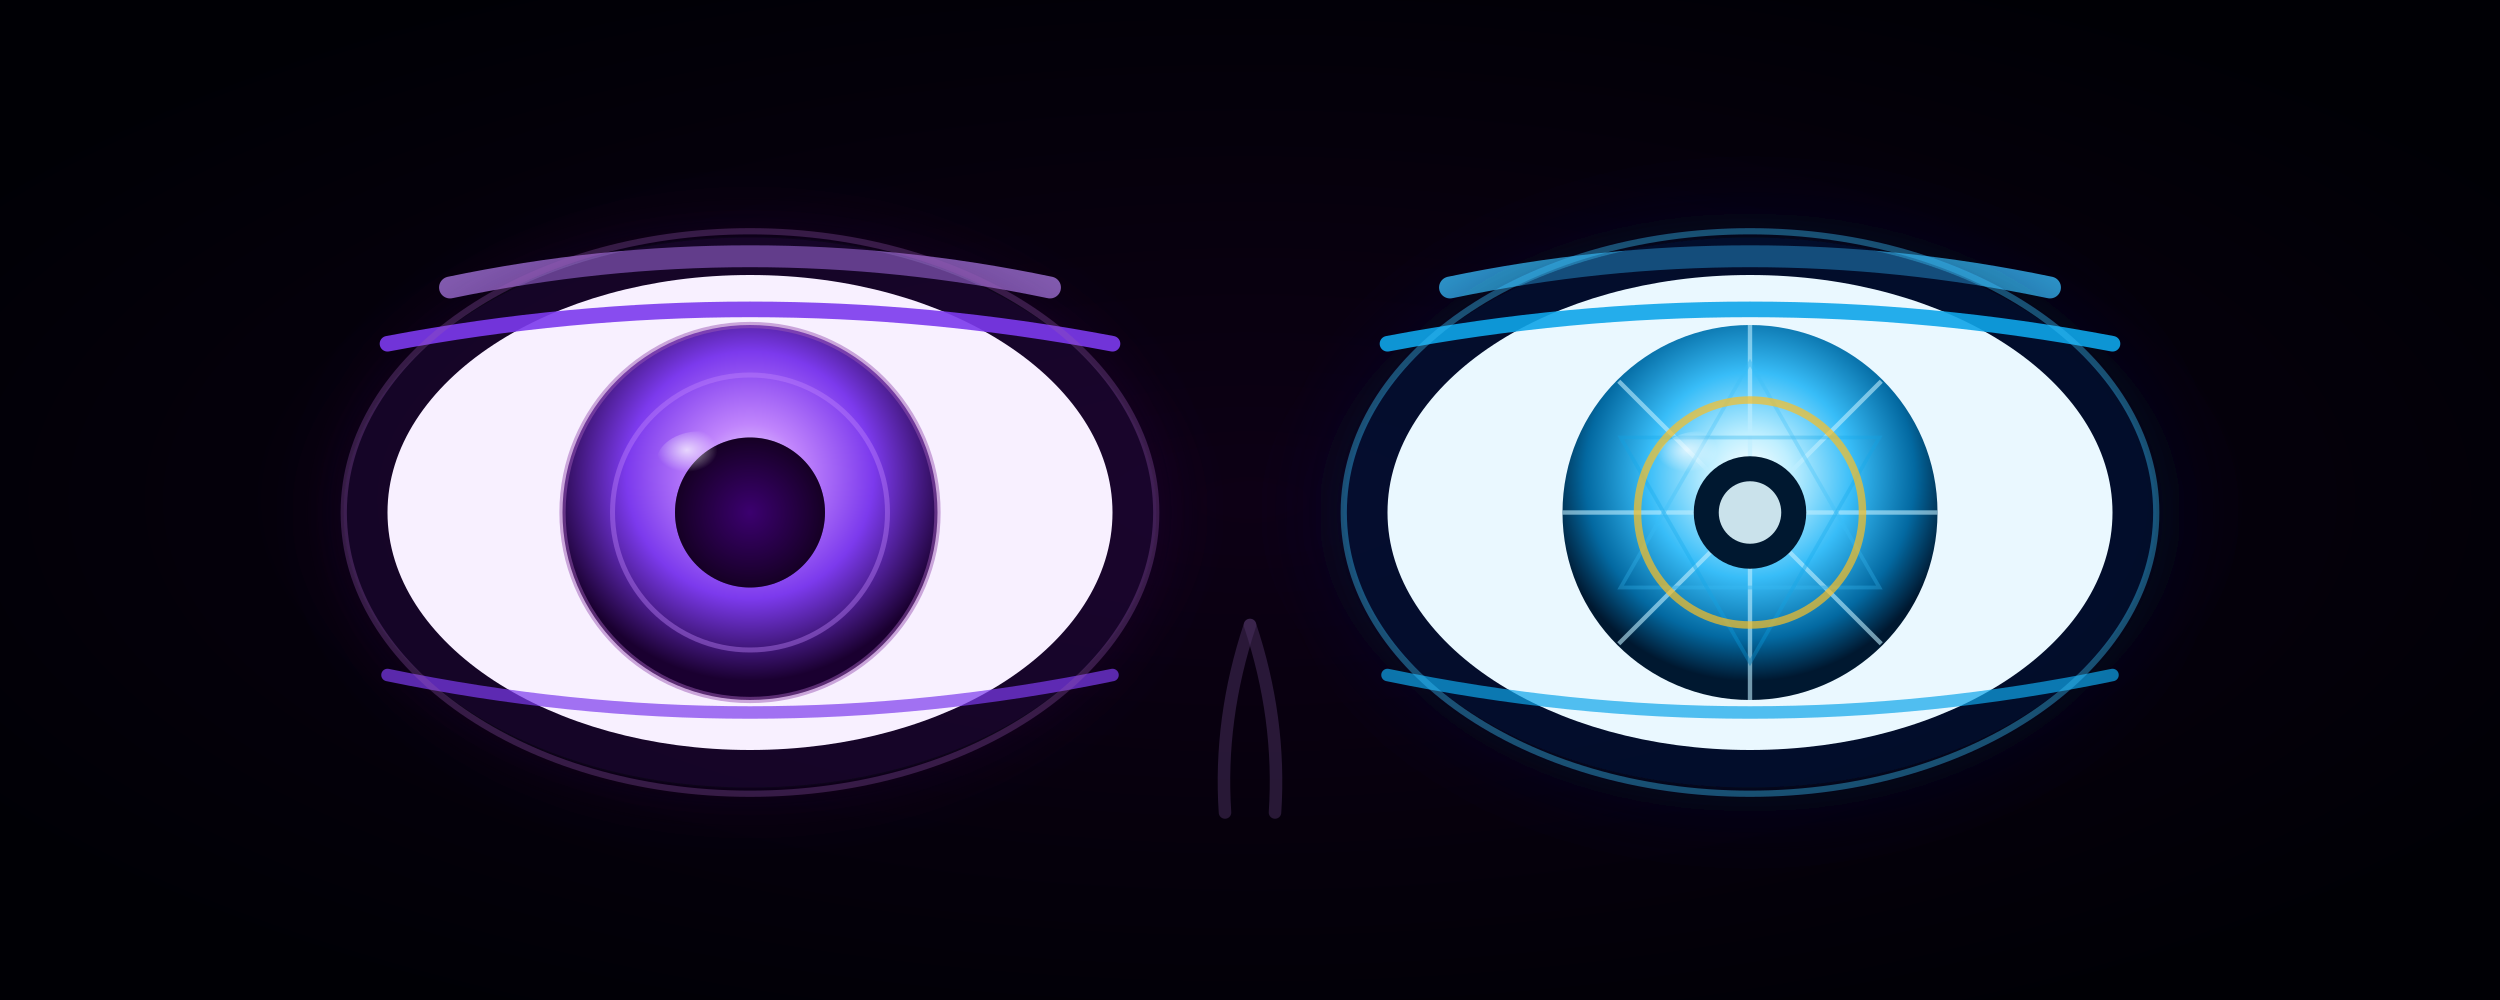
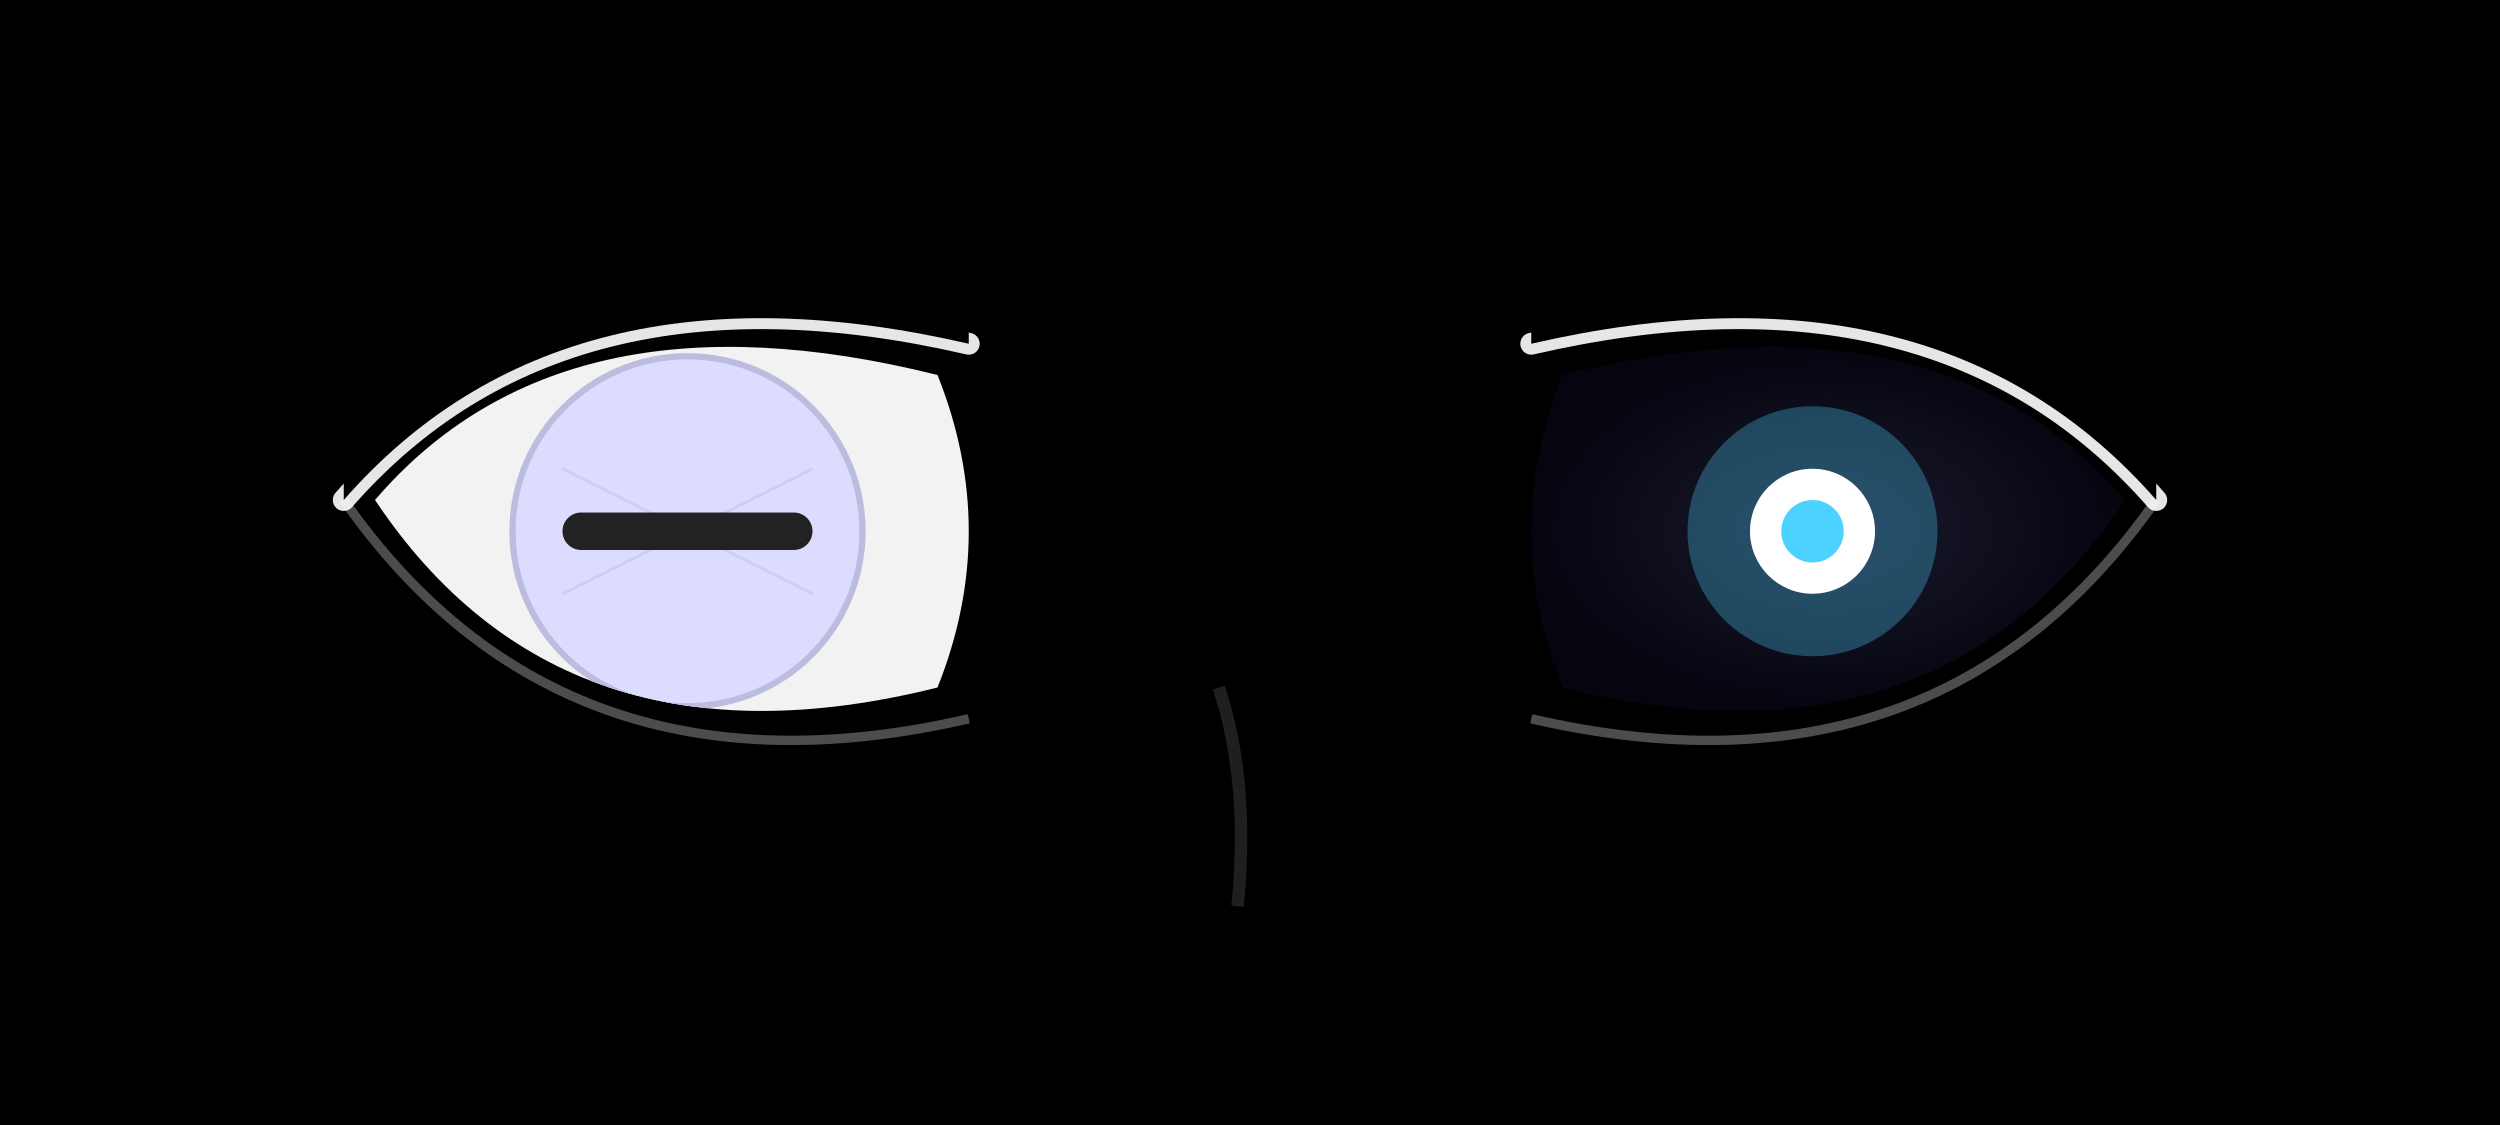
- <svg xmlns="http://www.w3.org/2000/svg" viewBox="0 0 400 160" width="400" height="160" role="img" aria-labelledby="logo-title logo-desc">
-   <style>
-     @media (prefers-reduced-motion: reduce) { * { animation: none !important; } }
-   </style>
+ <svg xmlns="http://www.w3.org/2000/svg" viewBox="0 0 400 180" width="400" height="180">
  <defs>
-     <radialGradient id="bgGrad" cx="50%" cy="50%" r="60%">
-       <stop offset="0%" stop-color="#0d0015" />
-       <stop offset="100%" stop-color="#000005" />
+     <clipPath id="leftClip">
+       <path d="M60,80 Q90,45 150,60 Q160,85 150,110 Q90,125 60,80" />
+     </clipPath>
+     <clipPath id="rightClip">
+       <path d="M340,80 Q310,45 250,60 Q240,85 250,110 Q310,125 340,80" />
+     </clipPath>
+     <radialGradient id="joganSclera" cx="50%" cy="50%" r="50%">
+       <stop offset="0%" stop-color="#1a1a2e" />
+       <stop offset="100%" stop-color="#050510" />
    </radialGradient>
-     <radialGradient id="sageIris" cx="50%" cy="40%" r="55%">
-       <stop offset="0%" stop-color="#f0e0ff" />
-       <stop offset="25%" stop-color="#c084fc" />
-       <stop offset="60%" stop-color="#7c3aed" />
-       <stop offset="100%" stop-color="#1a0030" />
-     </radialGradient>
-     <radialGradient id="sagePupil" cx="50%" cy="50%" r="50%">
-       <stop offset="0%" stop-color="#3b0070" />
-       <stop offset="100%" stop-color="#050005" />
-     </radialGradient>
-     <radialGradient id="fusionIris" cx="50%" cy="40%" r="55%">
-       <stop offset="0%" stop-color="#ffffff" />
-       <stop offset="20%" stop-color="#bfefff" />
-       <stop offset="50%" stop-color="#38bdf8" />
-       <stop offset="80%" stop-color="#0369a1" />
-       <stop offset="100%" stop-color="#001830" />
-     </radialGradient>
-     <filter id="sageGlow" x="-30%" y="-30%" width="160%" height="160%">
-       <feGaussianBlur stdDeviation="6" result="blur" />
-       <feMerge>
-         <feMergeNode in="blur" />
-         <feMergeNode in="SourceGraphic" />
-       </feMerge>
-     </filter>
-     <filter id="fusionGlow" x="-30%" y="-30%" width="160%" height="160%">
-       <feGaussianBlur stdDeviation="8" result="blur" />
-       <feMerge>
-         <feMergeNode in="blur" />
-         <feMergeNode in="SourceGraphic" />
-       </feMerge>
-     </filter>
-     <radialGradient id="highlight" cx="35%" cy="30%" r="35%">
-       <stop offset="0%" stop-color="rgba(255,255,255,0.7)" />
-       <stop offset="100%" stop-color="rgba(255,255,255,0)" />
-     </radialGradient>
-     <clipPath id="leftEyeClip">
-       <ellipse cx="120" cy="82" rx="58" ry="38" />
-     </clipPath>
-     <clipPath id="rightEyeClip">
-       <ellipse cx="280" cy="82" rx="58" ry="38" />
-     </clipPath>
  </defs>
-   <rect width="400" height="160" fill="url(#bgGrad)" />
-   <path d="M72,46 Q120,36 168,46" stroke="#9b6ecf" stroke-width="3.5" fill="none" stroke-linecap="round" opacity="0.85" />
-   <ellipse cx="120" cy="82" rx="65" ry="44" fill="#2d0a50" filter="url(#sageGlow)" opacity="0.4" />
-   <ellipse cx="120" cy="82" rx="58" ry="38" fill="#f8f0ff" />
-   <g clip-path="url(#leftEyeClip)">
-     <ellipse cx="120" cy="82" rx="30" ry="30" fill="url(#sageIris)" />
-     <ellipse cx="120" cy="82" rx="30" ry="30" fill="none" stroke="#9b59b6" stroke-width="1" opacity="0.5" />
-     <ellipse cx="120" cy="82" rx="22" ry="22" fill="none" stroke="#c084fc" stroke-width="0.8" opacity="0.4" />
-     <ellipse cx="120" cy="82" rx="12" ry="12" fill="url(#sagePupil)" />
-     <ellipse cx="120" cy="82" rx="12" ry="12" fill="#3b0070" opacity="0.3">
-       <animate attributeName="rx" values="12;13.5;12" dur="3s" repeatCount="indefinite" />
-       <animate attributeName="ry" values="12;13.5;12" dur="3s" repeatCount="indefinite" />
-     </ellipse>
-     <ellipse cx="112" cy="74" rx="7" ry="5" fill="url(#highlight)" />
-   </g>
-   <g>
-     <path fill="#0d0015">
-       <animate attributeName="d" values="M62,55 Q120,44 178,55 Q178,50 120,48 Q62,50 62,55;                 M62,55 Q120,44 178,55 Q178,50 120,48 Q62,50 62,55;                 M62,82 Q120,44 178,82 Q178,50 120,48 Q62,50 62,82;                 M62,82 Q120,44 178,82 Q178,50 120,48 Q62,50 62,82;                 M62,55 Q120,44 178,55 Q178,50 120,48 Q62,50 62,55" keyTimes="0;0.3;0.38;0.46;0.54" dur="6s" repeatCount="indefinite" calcMode="spline" keySplines="0.4 0 0.6 1;0.4 0 0.6 1;0.4 0 0.6 1;0.4 0 0.6 1" />
+   <rect width="400" height="180" fill="#000" />
+   <g id="left-eye">
+     <path d="M60,80 Q90,45 150,60 Q160,85 150,110 Q90,125 60,80" fill="#f2f2f2" />
+     <g clip-path="url(#leftClip)">
+       <g id="left-pupil-move">
+         <circle cx="110" cy="85" r="28" fill="#dcdcfe" stroke="#bcbcde" stroke-width="1" />
+         <path d="M90,75 L130,95 M90,95 L130,75" stroke="#bcbcde" stroke-width="0.5" opacity="0.4" />
+         <rect x="90" y="82" width="40" height="6" rx="3" fill="#222" />
+         <animateTransform attributeName="transform" type="translate" values="0,0; -12,0; 12,5; 0,-10; -8,8; 0,0; 0,0" keyTimes="0; 0.15; 0.3; 0.45; 0.6; 0.7; 1" dur="8s" repeatCount="indefinite" />
+       </g>
+     </g>
+     <path d="M55,80 Q90,40 155,55" fill="none" stroke="#fff" stroke-width="3.5" stroke-linecap="round" opacity="0.9" />
+     <path d="M55,80 Q90,130 155,115" fill="none" stroke="#fff" stroke-width="1.5" opacity="0.3" />
+     <path d="M55,80 Q90,40 155,55 L155,50 Q90,35 55,75 Z" fill="#000">
+       <animate attributeName="d" values="M55,80 Q90,40 155,55 L155,50 Q90,35 55,75 Z;                M55,80 Q90,40 155,55 L155,120 Q90,135 55,85 Z;                M55,80 Q90,40 155,55 L155,50 Q90,35 55,75 Z" keyTimes="0; 0.05; 0.1" dur="1.2s" repeatCount="indefinite" />
    </path>
  </g>
-   <path d="M62,55 Q120,44 178,55" stroke="#7c3aed" stroke-width="2.5" fill="none" stroke-linecap="round" opacity="0.9" />
-   <path d="M62,108 Q120,120 178,108" stroke="#7c3aed" stroke-width="2" fill="none" stroke-linecap="round" opacity="0.7" />
-   <ellipse cx="120" cy="82" rx="65" ry="45" fill="none" stroke="#9b59b6" stroke-width="1" opacity="0.3">
-     <animate attributeName="opacity" values="0.3;0.7;0.3" dur="4s" repeatCount="indefinite" />
-   </ellipse>
-   <path d="M232,46 Q280,36 328,46" stroke="#38bdf8" stroke-width="3.5" fill="none" stroke-linecap="round" opacity="0.85" />
-   <ellipse cx="280" cy="82" rx="65" ry="44" fill="#001840" filter="url(#fusionGlow)" opacity="0.6">
-     <animate attributeName="opacity" values="0.6;1;0.6" dur="2.5s" repeatCount="indefinite" />
-   </ellipse>
-   <ellipse cx="280" cy="82" rx="58" ry="38" fill="#eaf8ff" />
-   <g clip-path="url(#rightEyeClip)">
-     <ellipse cx="280" cy="82" rx="30" ry="30" fill="url(#fusionIris)" />
-     <g stroke="#bfefff" stroke-width="0.7" fill="none" opacity="0.6">
-       <line x1="280" y1="52" x2="280" y2="112" />
-       <line x1="250" y1="82" x2="310" y2="82" />
-       <line x1="259" y1="61" x2="301" y2="103" />
-       <line x1="301" y1="61" x2="259" y2="103" />
-       <g transform="translate(280,82)">
-         <animateTransform attributeName="transform" type="rotate" additive="sum" from="0 0 0" to="360 0 0" dur="8s" repeatCount="indefinite" />
-         <polygon points="0,-24 20.7,12 -20.7,12" fill="none" stroke="#38bdf8" stroke-width="0.6" opacity="0.5" />
-         <polygon points="0,24 20.7,-12 -20.7,-12" fill="none" stroke="#0ea5e9" stroke-width="0.6" opacity="0.5" />
+   <g id="right-eye">
+     <path d="M340,80 Q310,45 250,60 Q240,85 250,110 Q310,125 340,80" fill="url(#joganSclera)" />
+     <g clip-path="url(#rightClip)">
+       <g id="right-pupil-move">
+         <circle cx="290" cy="85" r="20" fill="#4dd2ff" opacity="0.3">
+           <animate attributeName="r" values="18;22;18" dur="2s" repeatCount="indefinite" />
+         </circle>
+         <circle cx="290" cy="85" r="10" fill="#fff" />
+         <circle cx="290" cy="85" r="5" fill="#4dd2ff" />
+         <animateTransform attributeName="transform" type="translate" values="0,0; -12,0; 12,5; 0,-10; -8,8; 0,0; 0,0" keyTimes="0; 0.15; 0.3; 0.45; 0.6; 0.7; 1" dur="8s" repeatCount="indefinite" />
      </g>
    </g>
-     <ellipse cx="280" cy="82" rx="18" ry="18" fill="none" stroke="#fbbf24" stroke-width="1.2" opacity="0.7">
-       <animate attributeName="r" values="18;20;18" dur="2s" repeatCount="indefinite" />
-     </ellipse>
-     <ellipse cx="280" cy="82" rx="9" ry="9" fill="#001830" />
-     <ellipse cx="280" cy="82" rx="5" ry="5" fill="#e0f8ff" opacity="0.9" />
-     <ellipse cx="272" cy="74" rx="7" ry="5" fill="url(#highlight)" />
-   </g>
-   <g>
-     <path fill="#000005">
-       <animate attributeName="d" values="M222,55 Q280,44 338,55 Q338,50 280,48 Q222,50 222,55;                 M222,55 Q280,44 338,55 Q338,50 280,48 Q222,50 222,55;                 M222,82 Q280,44 338,82 Q338,50 280,48 Q222,50 222,82;                 M222,82 Q280,44 338,82 Q338,50 280,48 Q222,50 222,82;                 M222,55 Q280,44 338,55 Q338,50 280,48 Q222,50 222,55" keyTimes="0;0.45;0.52;0.59;0.66" dur="4s" repeatCount="indefinite" calcMode="spline" keySplines="0.4 0 0.6 1;0.4 0 0.6 1;0.4 0 0.6 1;0.4 0 0.6 1" />
+     <path d="M345,80 Q310,40 245,55" fill="none" stroke="#fff" stroke-width="3.5" stroke-linecap="round" opacity="0.9" />
+     <path d="M345,80 Q310,130 245,115" fill="none" stroke="#fff" stroke-width="1.5" opacity="0.3" />
+     <path d="M345,80 Q310,40 245,55 L245,50 Q310,35 345,75 Z" fill="#000">
+       <animate attributeName="d" values="M345,80 Q310,40 245,55 L245,50 Q310,35 345,75 Z;                M345,80 Q310,40 245,55 L245,120 Q310,135 345,85 Z;                M345,80 Q310,40 245,55 L245,50 Q310,35 345,75 Z" keyTimes="0; 0.05; 0.1" dur="1.2s" repeatCount="indefinite" />
    </path>
  </g>
-   <path d="M222,55 Q280,44 338,55" stroke="#0ea5e9" stroke-width="2.5" fill="none" stroke-linecap="round" opacity="0.9" />
-   <path d="M222,108 Q280,120 338,108" stroke="#0ea5e9" stroke-width="2" fill="none" stroke-linecap="round" opacity="0.7" />
-   <ellipse cx="280" cy="82" rx="65" ry="45" fill="none" stroke="#38bdf8" stroke-width="1" opacity="0.4">
-     <animate attributeName="opacity" values="0.4;0.9;0.4" dur="2.5s" repeatCount="indefinite" />
-     <animate attributeName="rx" values="65;70;65" dur="2.5s" repeatCount="indefinite" />
-   </ellipse>
-   <path d="M200,100 Q195,115 196,130" stroke="#4a3060" stroke-width="2" fill="none" stroke-linecap="round" opacity="0.5" />
-   <path d="M200,100 Q205,115 204,130" stroke="#4a3060" stroke-width="2" fill="none" stroke-linecap="round" opacity="0.5" />
+   <path d="M195,110 Q200,125 198,145" stroke="#333" stroke-width="2" fill="none" opacity="0.6" />
</svg>
